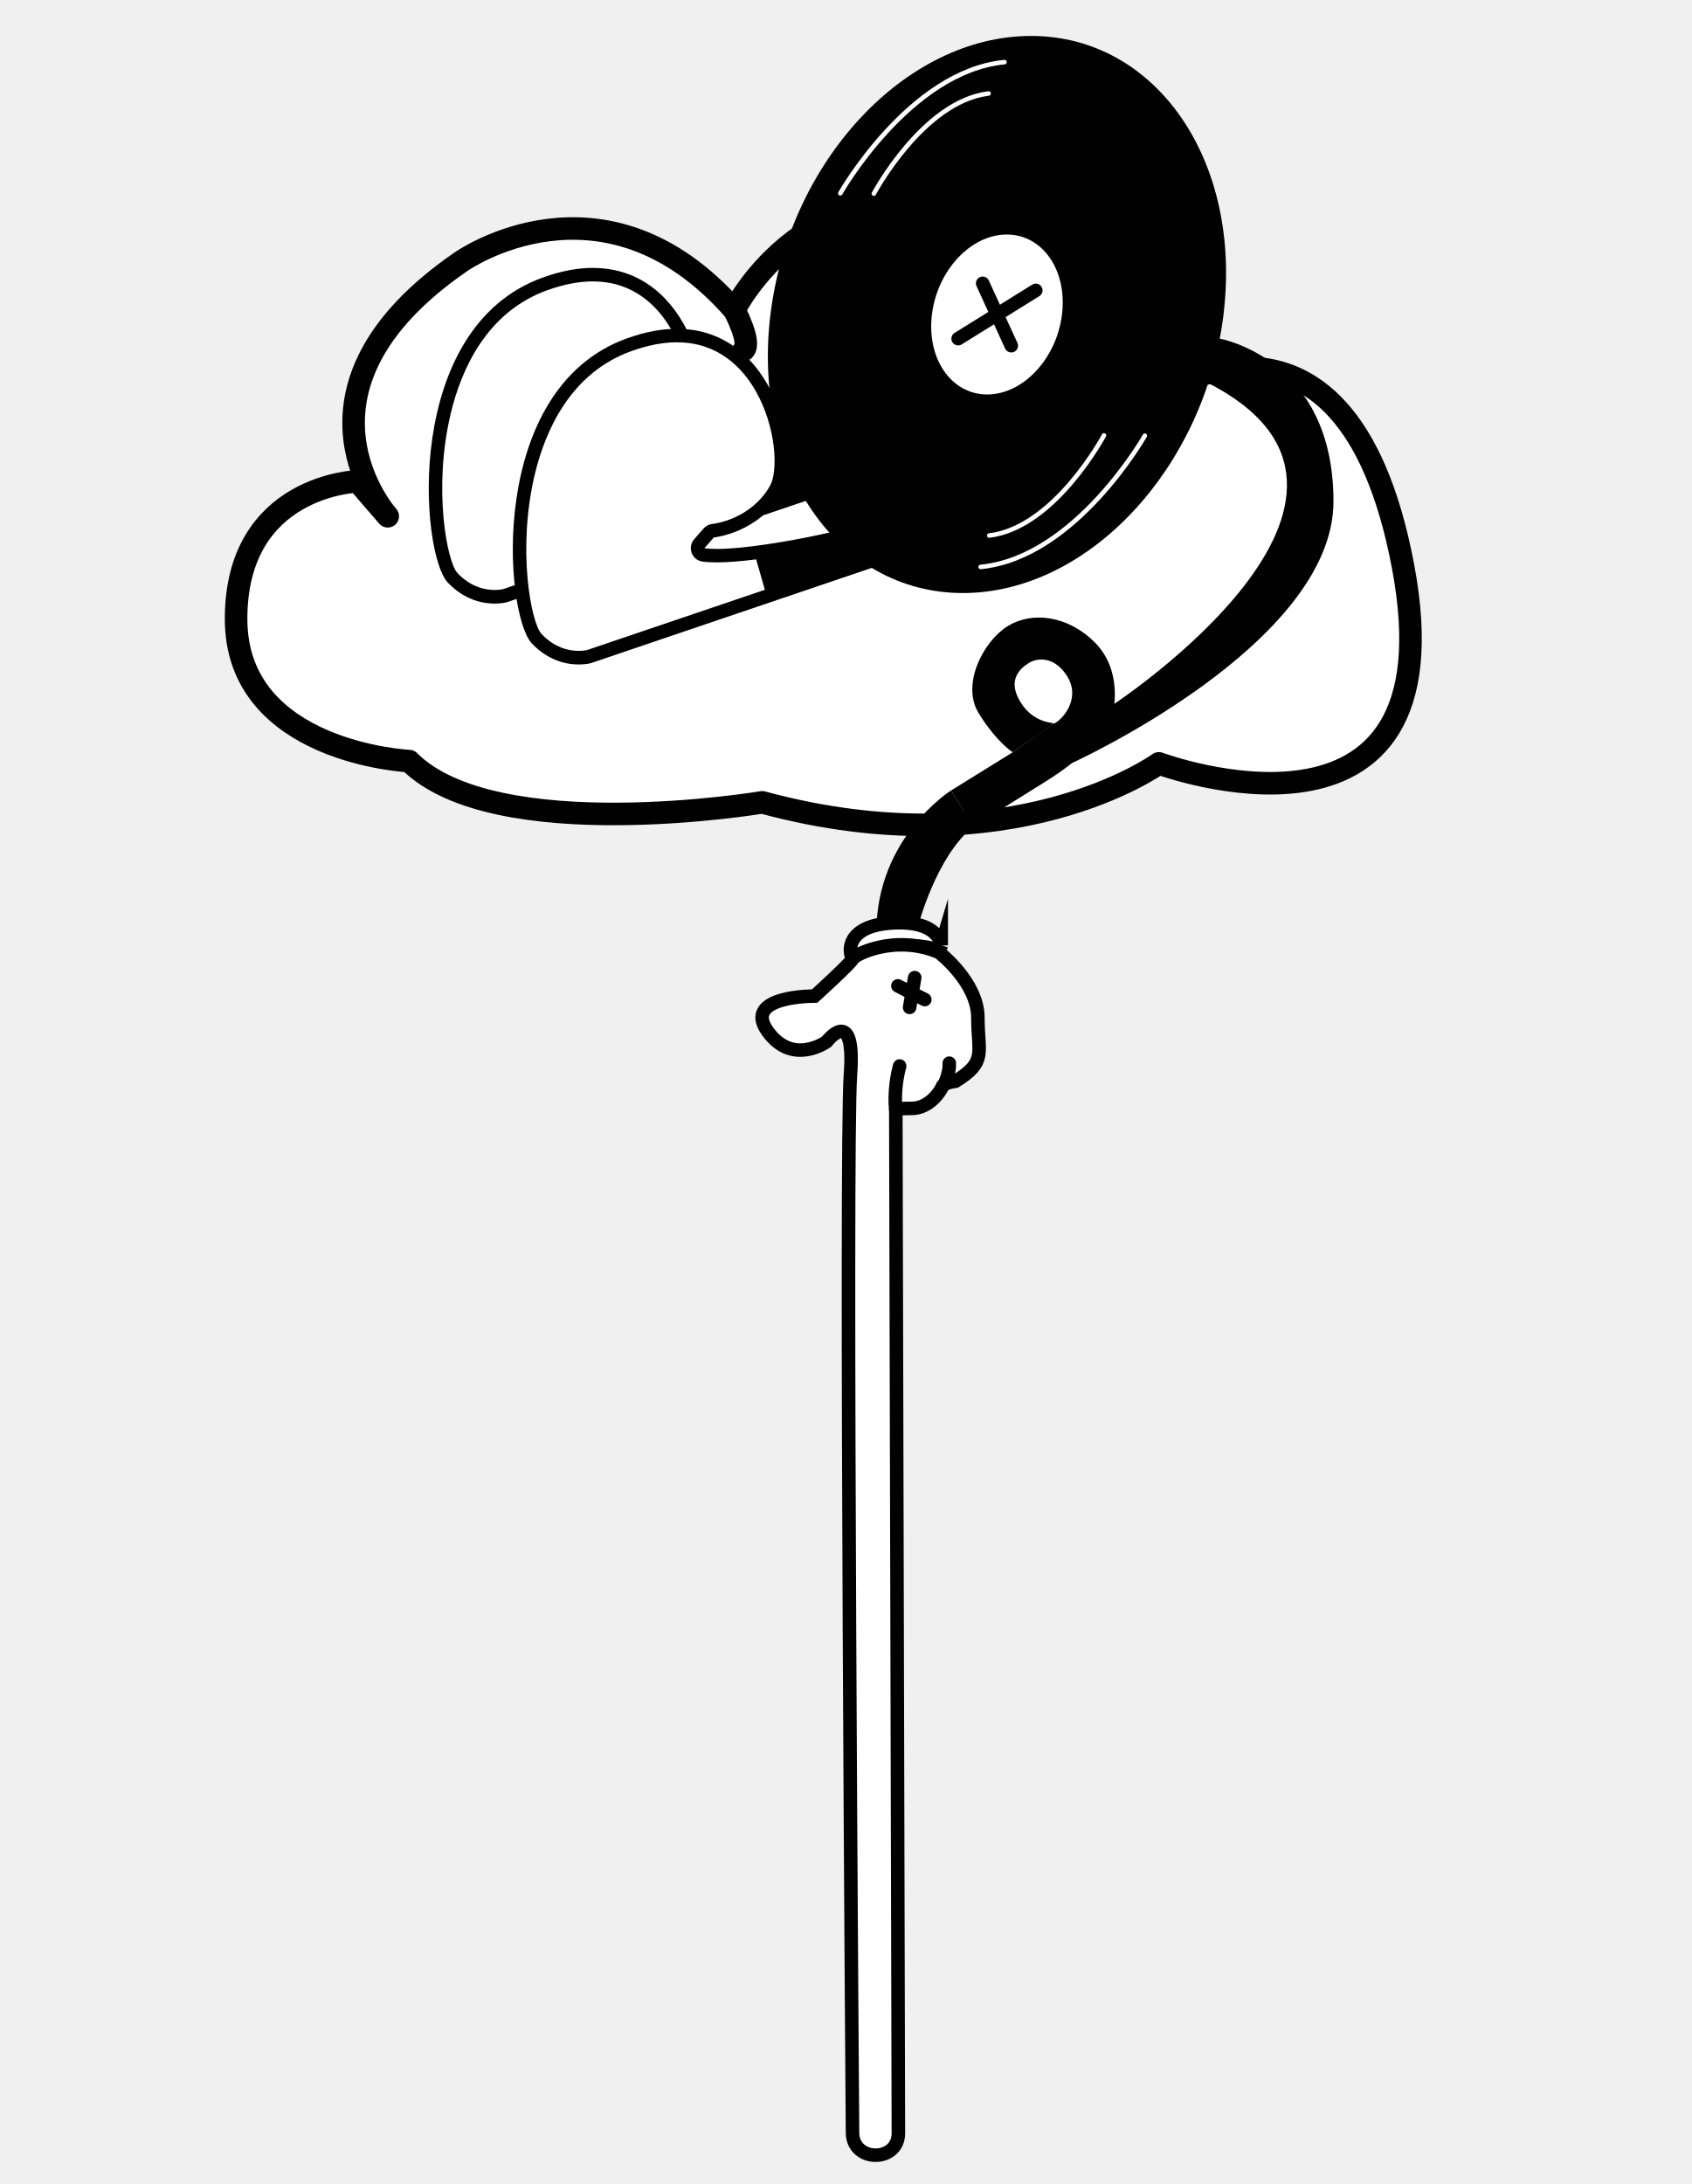
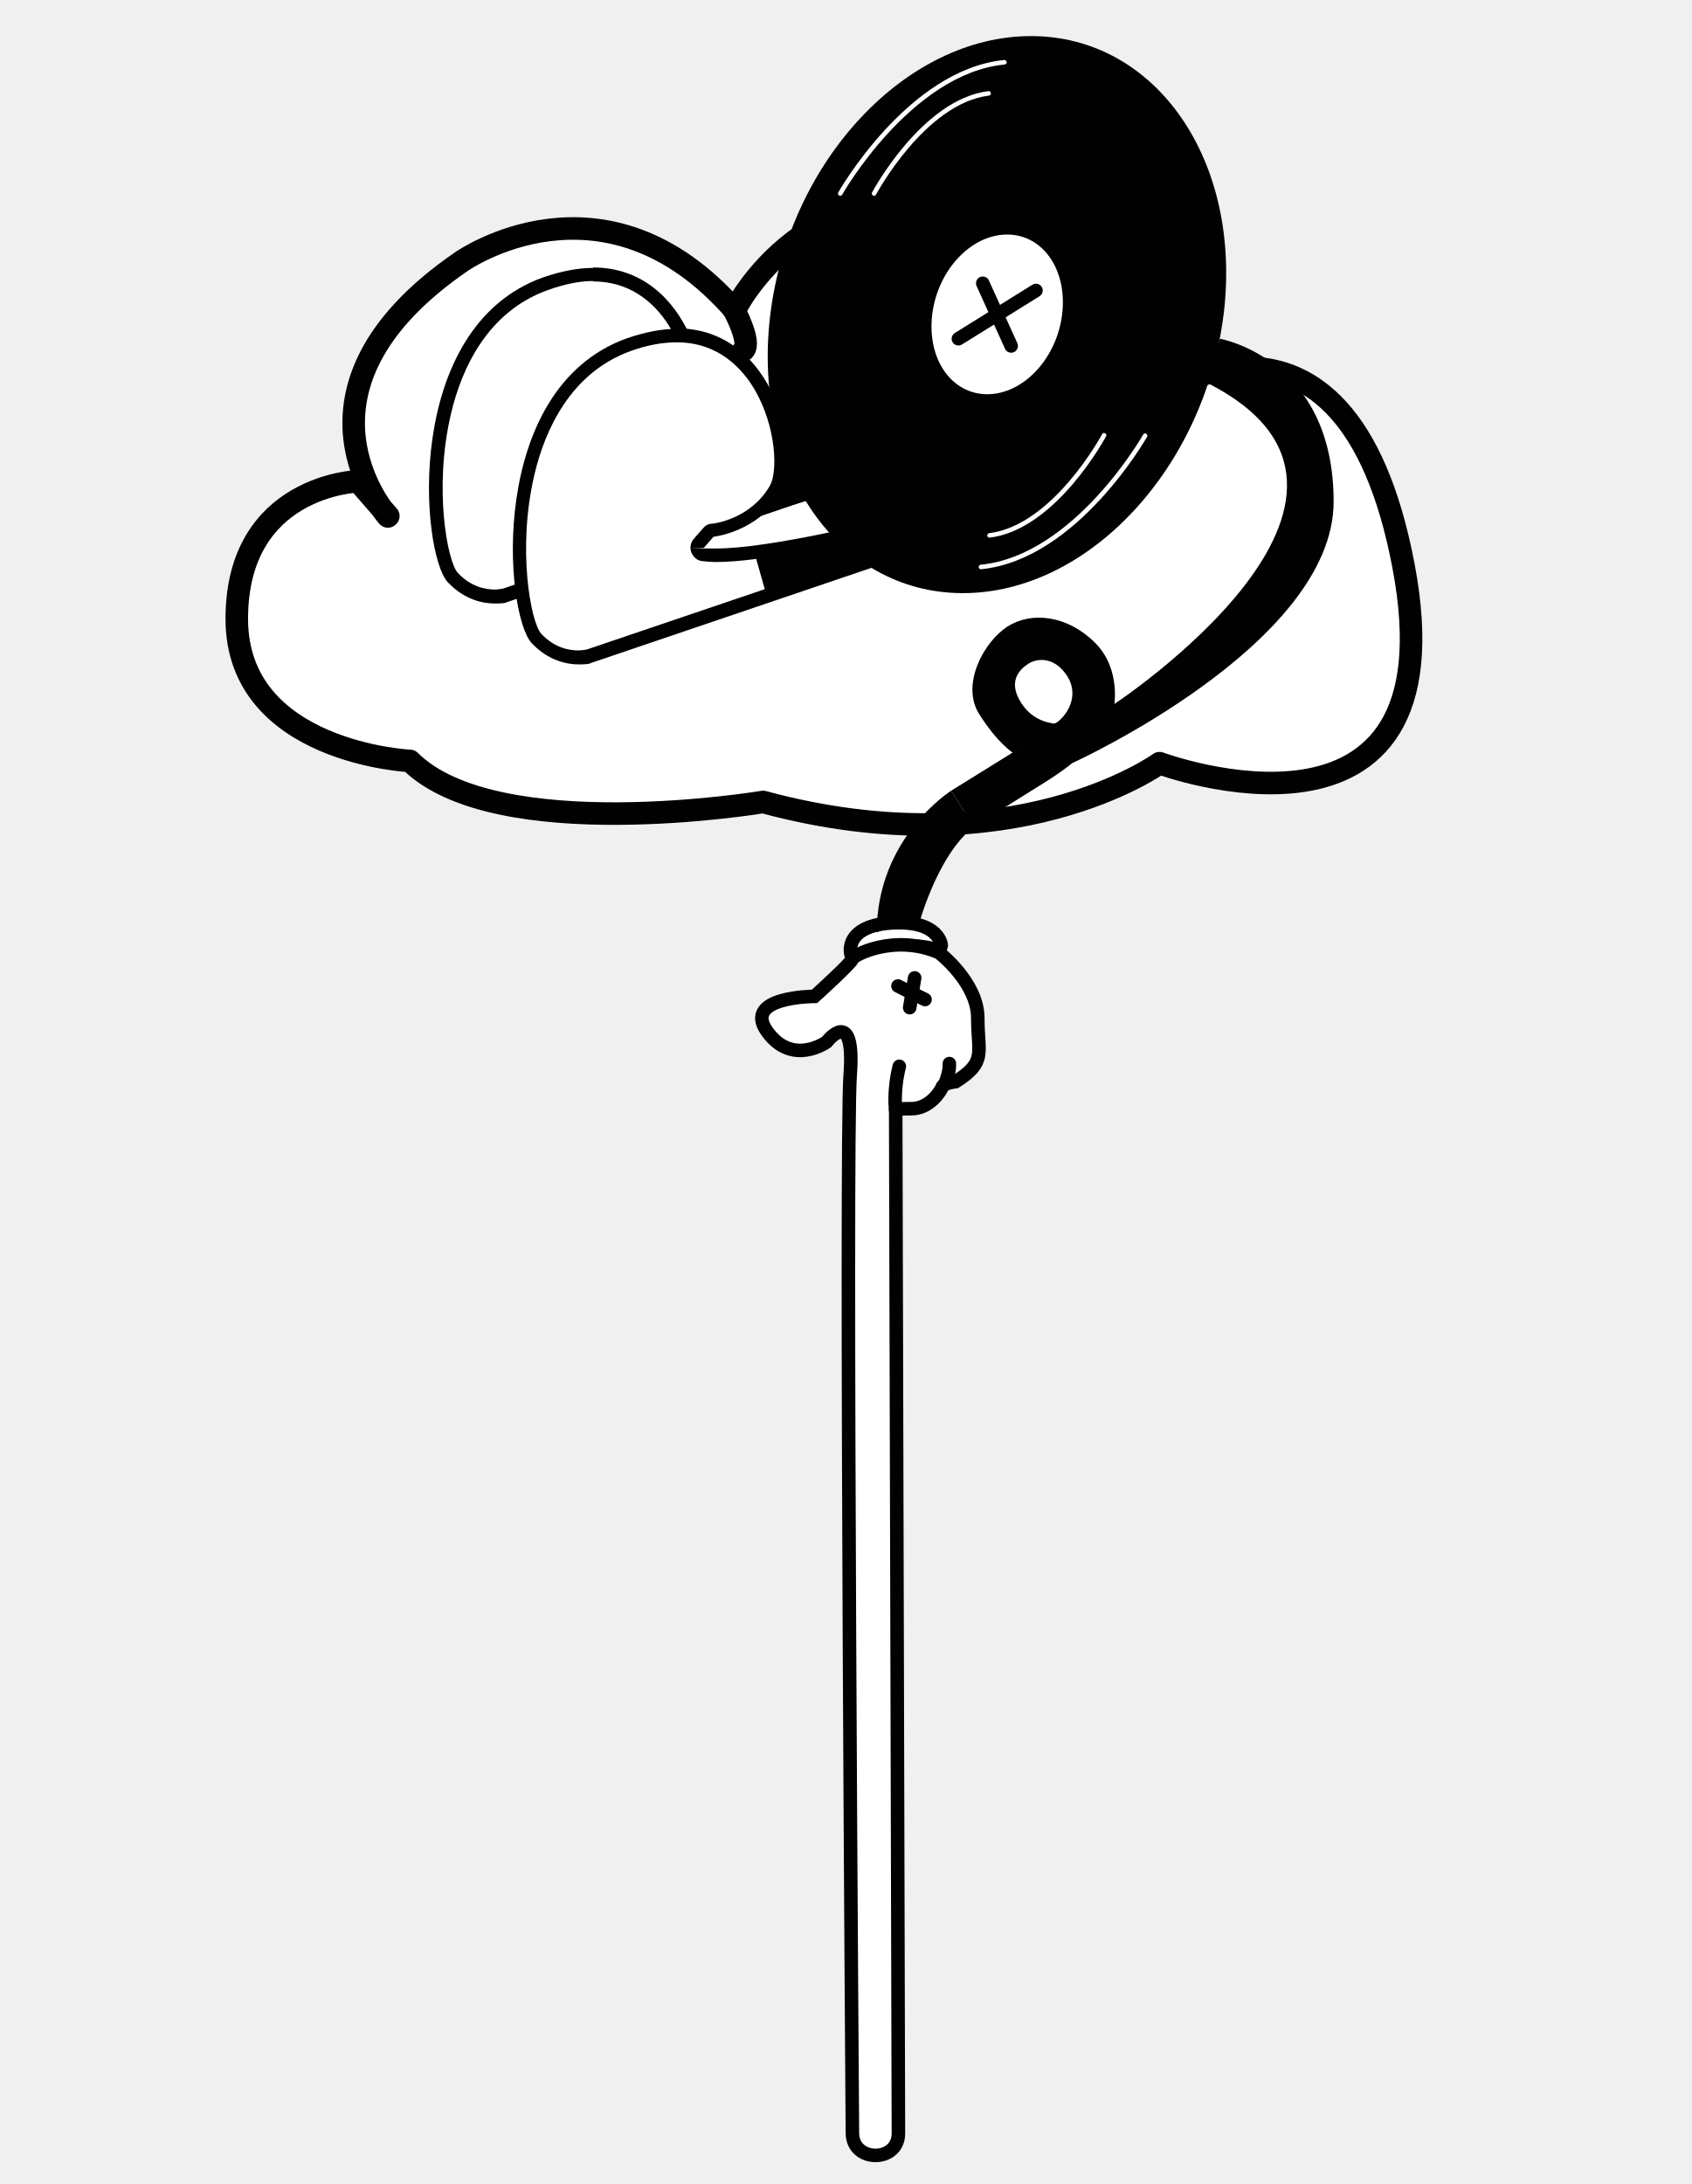
- <svg xmlns="http://www.w3.org/2000/svg" id="Layer_1" viewBox="0 0 375 484.24">
+ <svg xmlns="http://www.w3.org/2000/svg" id="Layer_1" version="1.1" viewBox="0 0 375 484.2">
  <defs>
    <style>
-       .cls-1 {
-         fill: #f3f3f3;
-       }
- 
-       .cls-1, .cls-2, .cls-3, .cls-4, .cls-5, .cls-6 {
-         stroke-linecap: round;
-       }
- 
-       .cls-1, .cls-3, .cls-4, .cls-5, .cls-6 {
-         stroke: #010101;
-       }
- 
-       .cls-1, .cls-3, .cls-4, .cls-6 {
-         stroke-linejoin: round;
-       }
- 
-       .cls-1, .cls-6 {
-         stroke-width: 5px;
-       }
- 
-       .cls-2 {
+       .st0 {
        stroke: #fff;
        stroke-linejoin: bevel;
      }

-       .cls-2, .cls-3 {
+       .st0, .st1 {
        fill: none;
      }

-       .cls-7, .cls-4, .cls-5, .cls-6 {
+       .st0, .st1, .st2, .st3, .st4, .st5 {
+         stroke-linecap: round;
+       }
+ 
+       .st6 {
+         fill: #010101;
+       }
+ 
+       .st1, .st2, .st3, .st4, .st5 {
+         stroke: #010101;
+       }
+ 
+       .st1, .st2, .st3, .st5 {
+         stroke-linejoin: round;
+       }
+ 
+       .st1, .st3, .st4 {
+         stroke-width: 3px;
+       }
+ 
+       .st7, .st2, .st3, .st4 {
        fill: #fff;
      }

-       .cls-3, .cls-4, .cls-5 {
-         stroke-width: 3px;
+       .st2, .st5 {
+         stroke-width: 5px;
      }

-       .cls-5 {
+       .st4 {
        stroke-miterlimit: 10;
      }

-       .cls-8 {
-         fill: #010101;
+       .st5 {
+         fill: #f3f3f3;
      }
    </style>
  </defs>
  <g>
-     <path class="cls-6" d="M85.98,114.47s-25.17-27.99,16.27-56.46c0,0,31.6-22.28,60.58,10.76,0,0,16.44-33.72,57.45-22.2,41.01,11.52,33.55,42.54,33.55,42.54,0,0,44.31-32.2,57.28,36.43,12.96,68.63-54.14,43.72-54.14,43.72,0,0-32.54,23.64-87.95,8.64,0,0-59.23,9.91-78.29-9.15,0,0-38.38-1.78-38.38-31.52s26.94-30.5,26.94-30.5l6.69,7.74Z" />
-     <path class="cls-1" d="M162.83,68.77s3.81,7.12,2.12,8.81" />
-     <path class="cls-1" d="M253.83,89.1s-8.9,4.41-6.86,7.46" />
+     <path class="st2" d="M86,114.5s-25.2-28,16.3-56.5c0,0,31.6-22.3,60.6,10.8,0,0,16.4-33.7,57.4-22.2,41,11.5,33.6,42.5,33.6,42.5,0,0,44.3-32.2,57.3,36.4,13,68.6-54.1,43.7-54.1,43.7,0,0-32.5,23.6-87.9,8.6,0,0-59.2,9.9-78.3-9.1,0,0-38.4-1.8-38.4-31.5s26.9-30.5,26.9-30.5l6.7,7.7h0Z" />
+     <path class="st5" d="M162.8,68.8s3.8,7.1,2.1,8.8" />
+     <path class="st5" d="M253.8,89.1s-8.9,4.4-6.9,7.5" />
  </g>
-   <path class="cls-8" d="M246.89,157.42s2.02-8.77-4.06-14.92c-6.08-6.14-14.11-6.98-19.44-3.64s-10.36,12.91-6.33,19.36,7.5,8.57,7.5,8.57c0,0,8.97-6.09,9.09-6.36s-4.34.08-7.32-4.69-.38-7.37,1.74-8.7,5.87-1.43,8.59,2.92c2.72,4.35-.16,8.78-2.69,10.36s12.91-2.9,12.91-2.9Z" />
-   <path class="cls-8" d="M246.89,157.42s-.69,6.89-15.04,15.86c-14.35,8.97-15.98,9.99-15.98,9.99l-5-7.99,13.7-8.49,9.09-6.36,13.23-3.01Z" />
+   <path class="st6" d="M246.9,157.4s2-8.8-4.1-14.9c-6.1-6.1-14.1-7-19.4-3.6s-10.4,12.9-6.3,19.4,7.5,8.6,7.5,8.6c0,0,9-6.1,9.1-6.4s-4.3,0-7.3-4.7-.4-7.4,1.7-8.7,5.9-1.4,8.6,2.9c2.7,4.4-.2,8.8-2.7,10.4s12.9-2.9,12.9-2.9h0Z" />
+   <path class="st6" d="M246.9,157.4s-.7,6.9-15,15.9c-14.4,9-16,10-16,10l-5-8,13.7-8.5,9.1-6.4,13.2-3Z" />
  <g>
-     <path class="cls-5" d="M208.71,209.61s-.26-5.54-10.69-4.98-9.96,6.39-8.94,7.96c0,0,2.98-2.9,11.45-2.9,0,0,6.51-.21,7.71,1.49l.47-1.58Z" />
-     <path class="cls-5" d="M208.24,211.19s8.6,6.56,8.6,14.48c0,7.92,2.04,9.71-4.94,14.05,0,0-2.68.34-2.98,1.23s-2.77,4.81-6.81,4.81c-4.05,0-3.47.3-3.47.3,0,0,.57,225.96.57,226.93,0,6.51-10.17,6.51-10.17-.15,0,0-1.65-218.69-.46-234.53,1.18-15.84-5.25-7.37-5.25-7.37,0,0-7.58,5.54-13.16-2.34s10.47-7.75,10.47-7.75c0,0,8.35-7.58,8.43-8.26s9.2-5.66,19.16-1.41Z" />
-     <path class="cls-5" d="M209.38,240.46s1.24-2.52,1.12-4.73" />
-     <path class="cls-5" d="M198.65,246.06s-.64-4.09.84-9.71" />
+     <path class="st3" d="M208.7,209.6s-.3-5.5-10.7-5-10,6.4-8.9,8c0,0,3-2.9,11.4-2.9,0,0,6.5-.2,7.7,1.5l.5-1.6h0Z" />
+     <path class="st4" d="M208.2,211.2s8.6,6.6,8.6,14.5,2,9.7-4.9,14.1c0,0-2.7.3-3,1.2s-2.8,4.8-6.8,4.8-3.5.3-3.5.3c0,0,.6,226,.6,226.9,0,6.5-10.2,6.5-10.2-.1,0,0-1.6-218.7-.5-234.5,1.2-15.8-5.2-7.4-5.2-7.4,0,0-7.6,5.5-13.2-2.3s10.5-7.8,10.5-7.8c0,0,8.4-7.6,8.4-8.3s9.2-5.7,19.2-1.4h0Z" />
+     <path class="st4" d="M209.4,240.5s1.2-2.5,1.1-4.7" />
+     <path class="st4" d="M198.6,246.1s-.6-4.1.8-9.7" />
  </g>
  <g>
-     <path class="cls-8" d="M271.31,69.73c-4.17,34.11-30.04,61.76-57.79,61.76s-46.85-27.65-42.68-61.76S200.88,7.97,228.62,7.97s46.85,27.65,42.68,61.76Z" />
-     <path class="cls-7" d="M235.49,69.73c-1.2,9.79-8.62,17.73-16.59,17.73s-13.45-7.94-12.25-17.73,8.62-17.73,16.59-17.73,13.45,7.94,12.25,17.73Z" />
-     <line class="cls-3" x1="224.24" y1="76.65" x2="217.9" y2="62.82" />
-     <line class="cls-3" x1="212.46" y1="75.09" x2="229.68" y2="64.38" />
-     <path class="cls-2" d="M186.33,42.86s15.33-27.04,36.41-29.09" />
-     <path class="cls-2" d="M253.86,96.61s-15.33,27.04-36.41,29.09" />
-     <path class="cls-2" d="M244.8,96.53s-10.87,20.44-25.44,22.21" />
-     <path class="cls-2" d="M193.77,42.94s10.87-20.44,25.44-22.21" />
+     <path class="st6" d="M271.3,69.7c-4.2,34.1-30,61.8-57.8,61.8s-46.9-27.7-42.7-61.8S200.9,8,228.6,8s46.9,27.6,42.7,61.8h0Z" />
+     <path class="st7" d="M235.5,69.7c-1.2,9.8-8.6,17.7-16.6,17.7s-13.4-7.9-12.2-17.7,8.6-17.7,16.6-17.7,13.4,7.9,12.2,17.7Z" />
+     <line class="st1" x1="224.2" y1="76.7" x2="217.9" y2="62.8" />
+     <line class="st1" x1="212.5" y1="75.1" x2="229.7" y2="64.4" />
+     <path class="st0" d="M186.3,42.9s15.3-27,36.4-29.1" />
+     <path class="st0" d="M253.9,96.6s-15.3,27-36.4,29.1" />
+     <path class="st0" d="M244.8,96.5s-10.9,20.4-25.4,22.2" />
+     <path class="st0" d="M193.8,42.9s10.9-20.4,25.4-22.2" />
  </g>
-   <path class="cls-8" d="M270.46,75.09s25.23,4.37,25.23,36.07-57.97,58.01-57.97,58.01l9.17-12.98s70.52-46.4,20.63-71.45" />
-   <path class="cls-8" d="M210.86,175.28s-16.52,10.42-16.52,31.35c0,0,6.31-2.84,9.12-.88,0,0,4.04-15.95,12.45-22.52" />
+   <path class="st6" d="M270.5,75.1s25.2,4.4,25.2,36.1-58,58-58,58l9.2-13s70.5-46.4,20.6-71.4" />
+   <path class="st6" d="M210.9,175.3s-16.5,10.4-16.5,31.4c0,0,6.3-2.8,9.1-.9,0,0,4-15.9,12.4-22.5" />
  <g>
-     <path class="cls-7" d="M109.69,132.33c-2.44,0-6.03-.73-9.33-4.21-2.98-3.15-5.77-20.4-1.89-36.7,2.42-10.19,8.28-23.39,22.4-28.48,3.75-1.35,7.32-2.04,10.61-2.04,9.96,0,15.63,6.18,18.64,11.37,5.07,8.75,5.32,19.13,3.27,22.72-4.7,8.2-13.81,9.17-13.9,9.18-.38.04-.73.22-.99.51l-2.09,2.39c-.36.42-.47,1-.27,1.52.2.52.66.88,1.21.95.85.11,1.85.16,2.97.16,10.48,0,30.43-4.68,35.94-6.02l1.75,6-66.11,22.41h0s-.9.22-2.22.22h0Z" />
-     <path class="cls-8" d="M131.49,62.4c9.24,0,14.53,5.78,17.34,10.62,4.73,8.17,5.1,18.02,3.26,21.22-4.27,7.45-12.41,8.4-12.75,8.43-.76.07-1.47.44-1.97,1.01l-2.09,2.39c-.73.83-.94,2-.54,3.04.39,1.04,1.33,1.77,2.43,1.91.91.12,1.98.17,3.16.17,9.89,0,27.94-4.06,34.9-5.72l.95,3.25-64.64,21.91c-.19.04-.88.18-1.85.18-2.14,0-5.31-.65-8.24-3.74-2.35-2.49-5.44-18.83-1.52-35.32,2.34-9.83,7.96-22.56,21.45-27.41,3.59-1.29,6.99-1.95,10.1-1.95M131.49,59.4c-3.33,0-7.02.65-11.12,2.13-31.18,11.23-27.14,61.23-21.09,67.62,3.71,3.92,7.8,4.68,10.41,4.68,1.65,0,2.7-.3,2.7-.3l67.47-22.88-2.55-8.76s-25.05,6.32-36.98,6.32c-1.03,0-1.97-.05-2.78-.15l2.09-2.39s9.92-.96,15.06-9.93c4.46-7.79-1.2-36.33-23.21-36.33h0Z" />
+     <path class="st7" d="M109.7,132.3c-2.4,0-6-.7-9.3-4.2-3-3.2-5.8-20.4-1.9-36.7,2.4-10.2,8.3-23.4,22.4-28.5,3.8-1.3,7.3-2,10.6-2,10,0,15.6,6.2,18.6,11.4,5.1,8.8,5.3,19.1,3.3,22.7-4.7,8.2-13.8,9.2-13.9,9.2-.4,0-.7.2-1,.5l-2.1,2.4c-.4.4-.5,1-.3,1.5s.7.9,1.2.9c.9.1,1.9.2,3,.2,10.5,0,30.4-4.7,35.9-6l1.8,6-66.1,22.4h0s-.9.2-2.2.2h0Z" />
+     <path class="st6" d="M131.5,62.4c9.2,0,14.5,5.8,17.3,10.6,4.7,8.2,5.1,18,3.3,21.2-4.3,7.4-12.4,8.4-12.8,8.4-.8,0-1.5.4-2,1l-2.1,2.4c-.7.8-.9,2-.5,3,.4,1,1.3,1.8,2.4,1.9.9.1,2,.2,3.2.2,9.9,0,27.9-4.1,34.9-5.7l.9,3.2-64.6,21.9c-.2,0-.9.2-1.8.2-2.1,0-5.3-.6-8.2-3.7-2.3-2.5-5.4-18.8-1.5-35.3,2.3-9.8,8-22.6,21.5-27.4,3.6-1.3,7-2,10.1-2M131.5,59.4c-3.3,0-7,.7-11.1,2.1-31.2,11.2-27.1,61.2-21.1,67.6,3.7,3.9,7.8,4.7,10.4,4.7s2.7-.3,2.7-.3l67.5-22.9-2.6-8.8s-25.1,6.3-37,6.3-2,0-2.8-.2l2.1-2.4s9.9-1,15.1-9.9c4.5-7.8-1.2-36.3-23.2-36.3h0Z" />
  </g>
-   <polygon class="cls-8" points="148.42 108.4 151.46 119.02 179.86 110.65 177.31 101.88 148.42 108.4" />
+   <polygon class="st6" points="148.4 108.4 151.5 119 179.9 110.7 177.3 101.9 148.4 108.4" />
  <g>
-     <path class="cls-7" d="M128.34,145.82c-2.44,0-6.03-.73-9.32-4.21-2.98-3.15-5.77-20.4-1.89-36.7,2.42-10.19,8.28-23.39,22.4-28.48,3.75-1.35,7.32-2.04,10.61-2.04,9.96,0,15.63,6.18,18.64,11.37,5.07,8.75,5.32,19.13,3.27,22.72-4.67,8.15-13.81,9.17-13.91,9.18-.38.04-.73.22-.98.51l-2.09,2.39c-.36.42-.47,1-.27,1.52.2.52.66.89,1.21.96.85.11,1.85.16,2.97.16,10.48,0,30.43-4.68,35.94-6.02l1.75,6-66.11,22.41h0s-.9.22-2.22.22h0Z" />
-     <path class="cls-8" d="M150.13,75.9c9.24,0,14.53,5.78,17.34,10.62,4.73,8.17,5.1,18.02,3.26,21.22-4.27,7.45-12.41,8.4-12.75,8.43-.76.07-1.47.44-1.97,1.01l-2.09,2.39c-.73.83-.94,2-.54,3.04.39,1.04,1.33,1.77,2.43,1.91.91.12,1.98.17,3.16.17,9.89,0,27.94-4.06,34.9-5.72l.95,3.25-64.64,21.91c-.19.04-.88.18-1.85.18-2.14,0-5.31-.65-8.24-3.74-2.35-2.49-5.44-18.83-1.52-35.32,2.34-9.83,7.96-22.56,21.45-27.41,3.59-1.29,6.99-1.95,10.1-1.95M150.13,72.9c-3.33,0-7.02.65-11.12,2.13-31.18,11.23-27.14,61.23-21.09,67.62,3.71,3.92,7.8,4.68,10.41,4.68,1.65,0,2.7-.3,2.7-.3l67.47-22.88-2.55-8.76s-25.05,6.32-36.98,6.32c-1.03,0-1.97-.05-2.78-.15l2.09-2.39s9.92-.96,15.06-9.93c4.46-7.79-1.2-36.33-23.21-36.33h0Z" />
+     <path class="st7" d="M128.3,145.8c-2.4,0-6-.7-9.3-4.2-3-3.1-5.8-20.4-1.9-36.7,2.4-10.2,8.3-23.4,22.4-28.5,3.8-1.3,7.3-2,10.6-2,10,0,15.6,6.2,18.6,11.4,5.1,8.8,5.3,19.1,3.3,22.7-4.7,8.2-13.8,9.2-13.9,9.2-.4,0-.7.2-1,.5l-2.1,2.4c-.4.4-.5,1-.3,1.5s.7.9,1.2,1c.9.1,1.9.2,3,.2,10.5,0,30.4-4.7,35.9-6l1.8,6-66.1,22.4h0s-.9.2-2.2.2h0Z" />
+     <path class="st6" d="M150.1,75.9c9.2,0,14.5,5.8,17.3,10.6,4.7,8.2,5.1,18,3.3,21.2-4.3,7.4-12.4,8.4-12.8,8.4-.8,0-1.5.4-2,1l-2.1,2.4c-.7.8-.9,2-.5,3,.4,1,1.3,1.8,2.4,1.9.9.1,2,.2,3.2.2,9.9,0,27.9-4.1,34.9-5.7l.9,3.2-64.6,21.9c-.2,0-.9.2-1.9.2-2.1,0-5.3-.6-8.2-3.7-2.3-2.5-5.4-18.8-1.5-35.3,2.3-9.8,8-22.6,21.4-27.4,3.6-1.3,7-1.9,10.1-1.9M150.1,72.9c-3.3,0-7,.7-11.1,2.1-31.2,11.2-27.1,61.2-21.1,67.6,3.7,3.9,7.8,4.7,10.4,4.7s2.7-.3,2.7-.3l67.5-22.9-2.6-8.8s-25.1,6.3-37,6.3-2,0-2.8-.2l2.1-2.4s9.9-1,15.1-9.9c4.5-7.8-1.2-36.3-23.2-36.3h0Z" />
  </g>
-   <polygon class="cls-8" points="167.06 121.89 170.11 132.52 198.51 124.14 195.96 115.38 167.06 121.89" />
-   <line class="cls-4" x1="199.1" y1="218.59" x2="205.07" y2="221.63" />
-   <line class="cls-4" x1="202.83" y1="216.76" x2="201.7" y2="223.36" />
+   <polygon class="st6" points="167.1 121.9 170.1 132.5 198.5 124.1 196 115.4 167.1 121.9" />
+   <line class="st1" x1="199.1" y1="218.6" x2="205.1" y2="221.6" />
+   <line class="st1" x1="202.8" y1="216.8" x2="201.7" y2="223.4" />
</svg>
